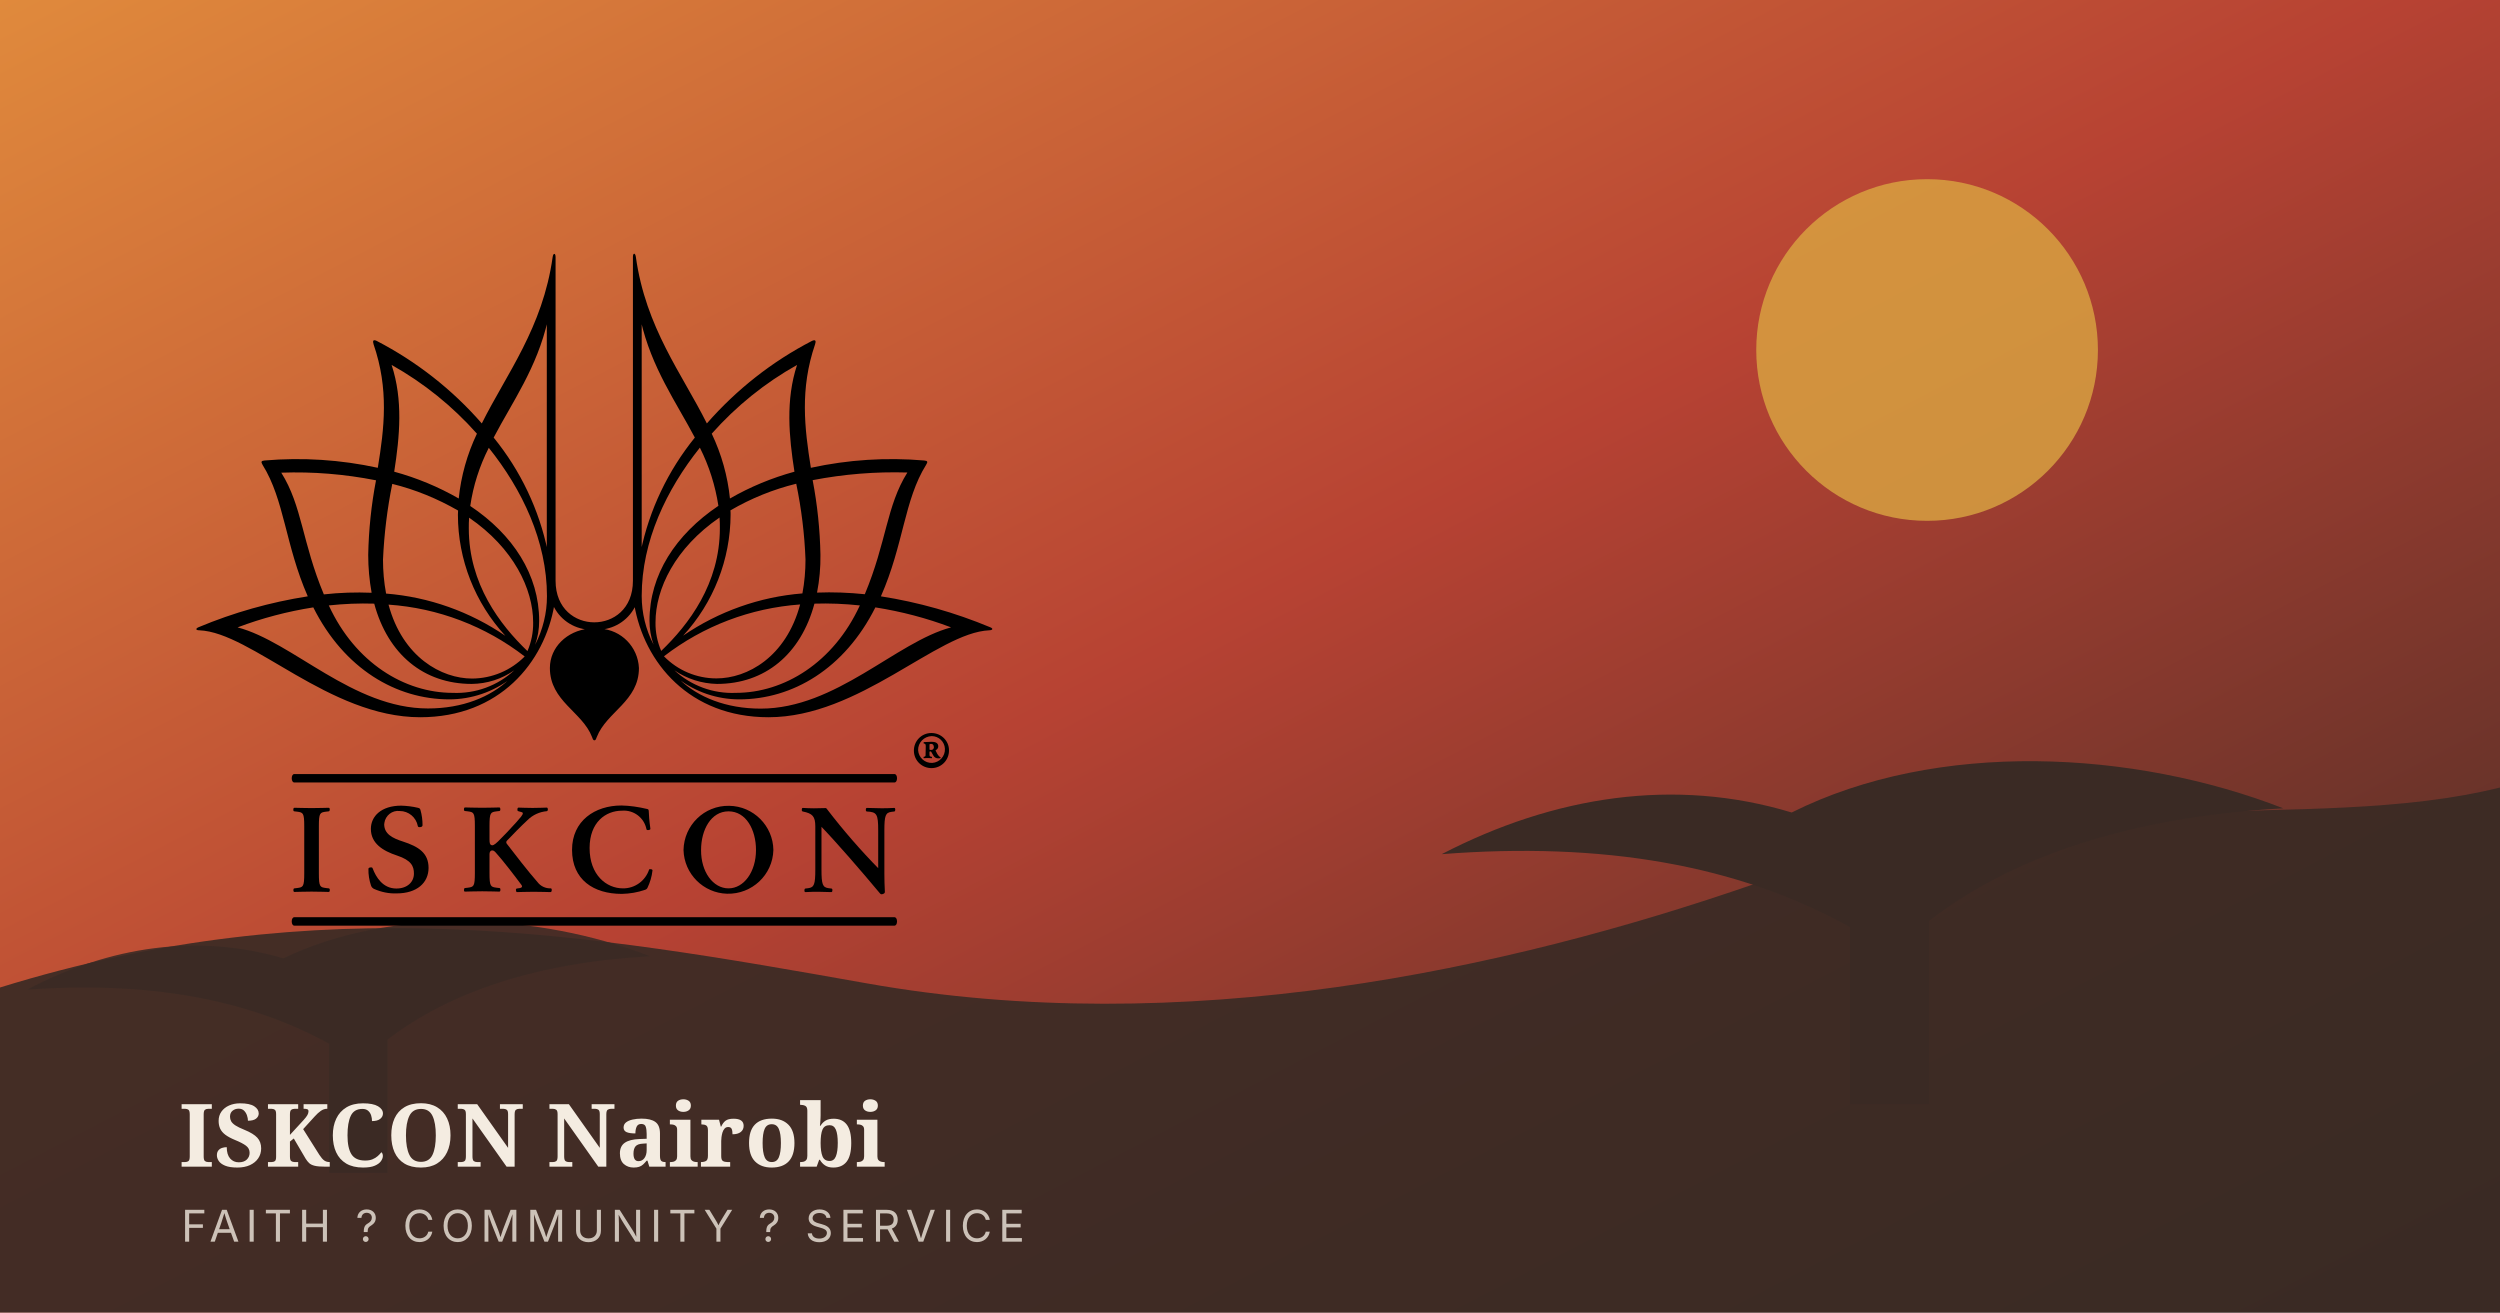
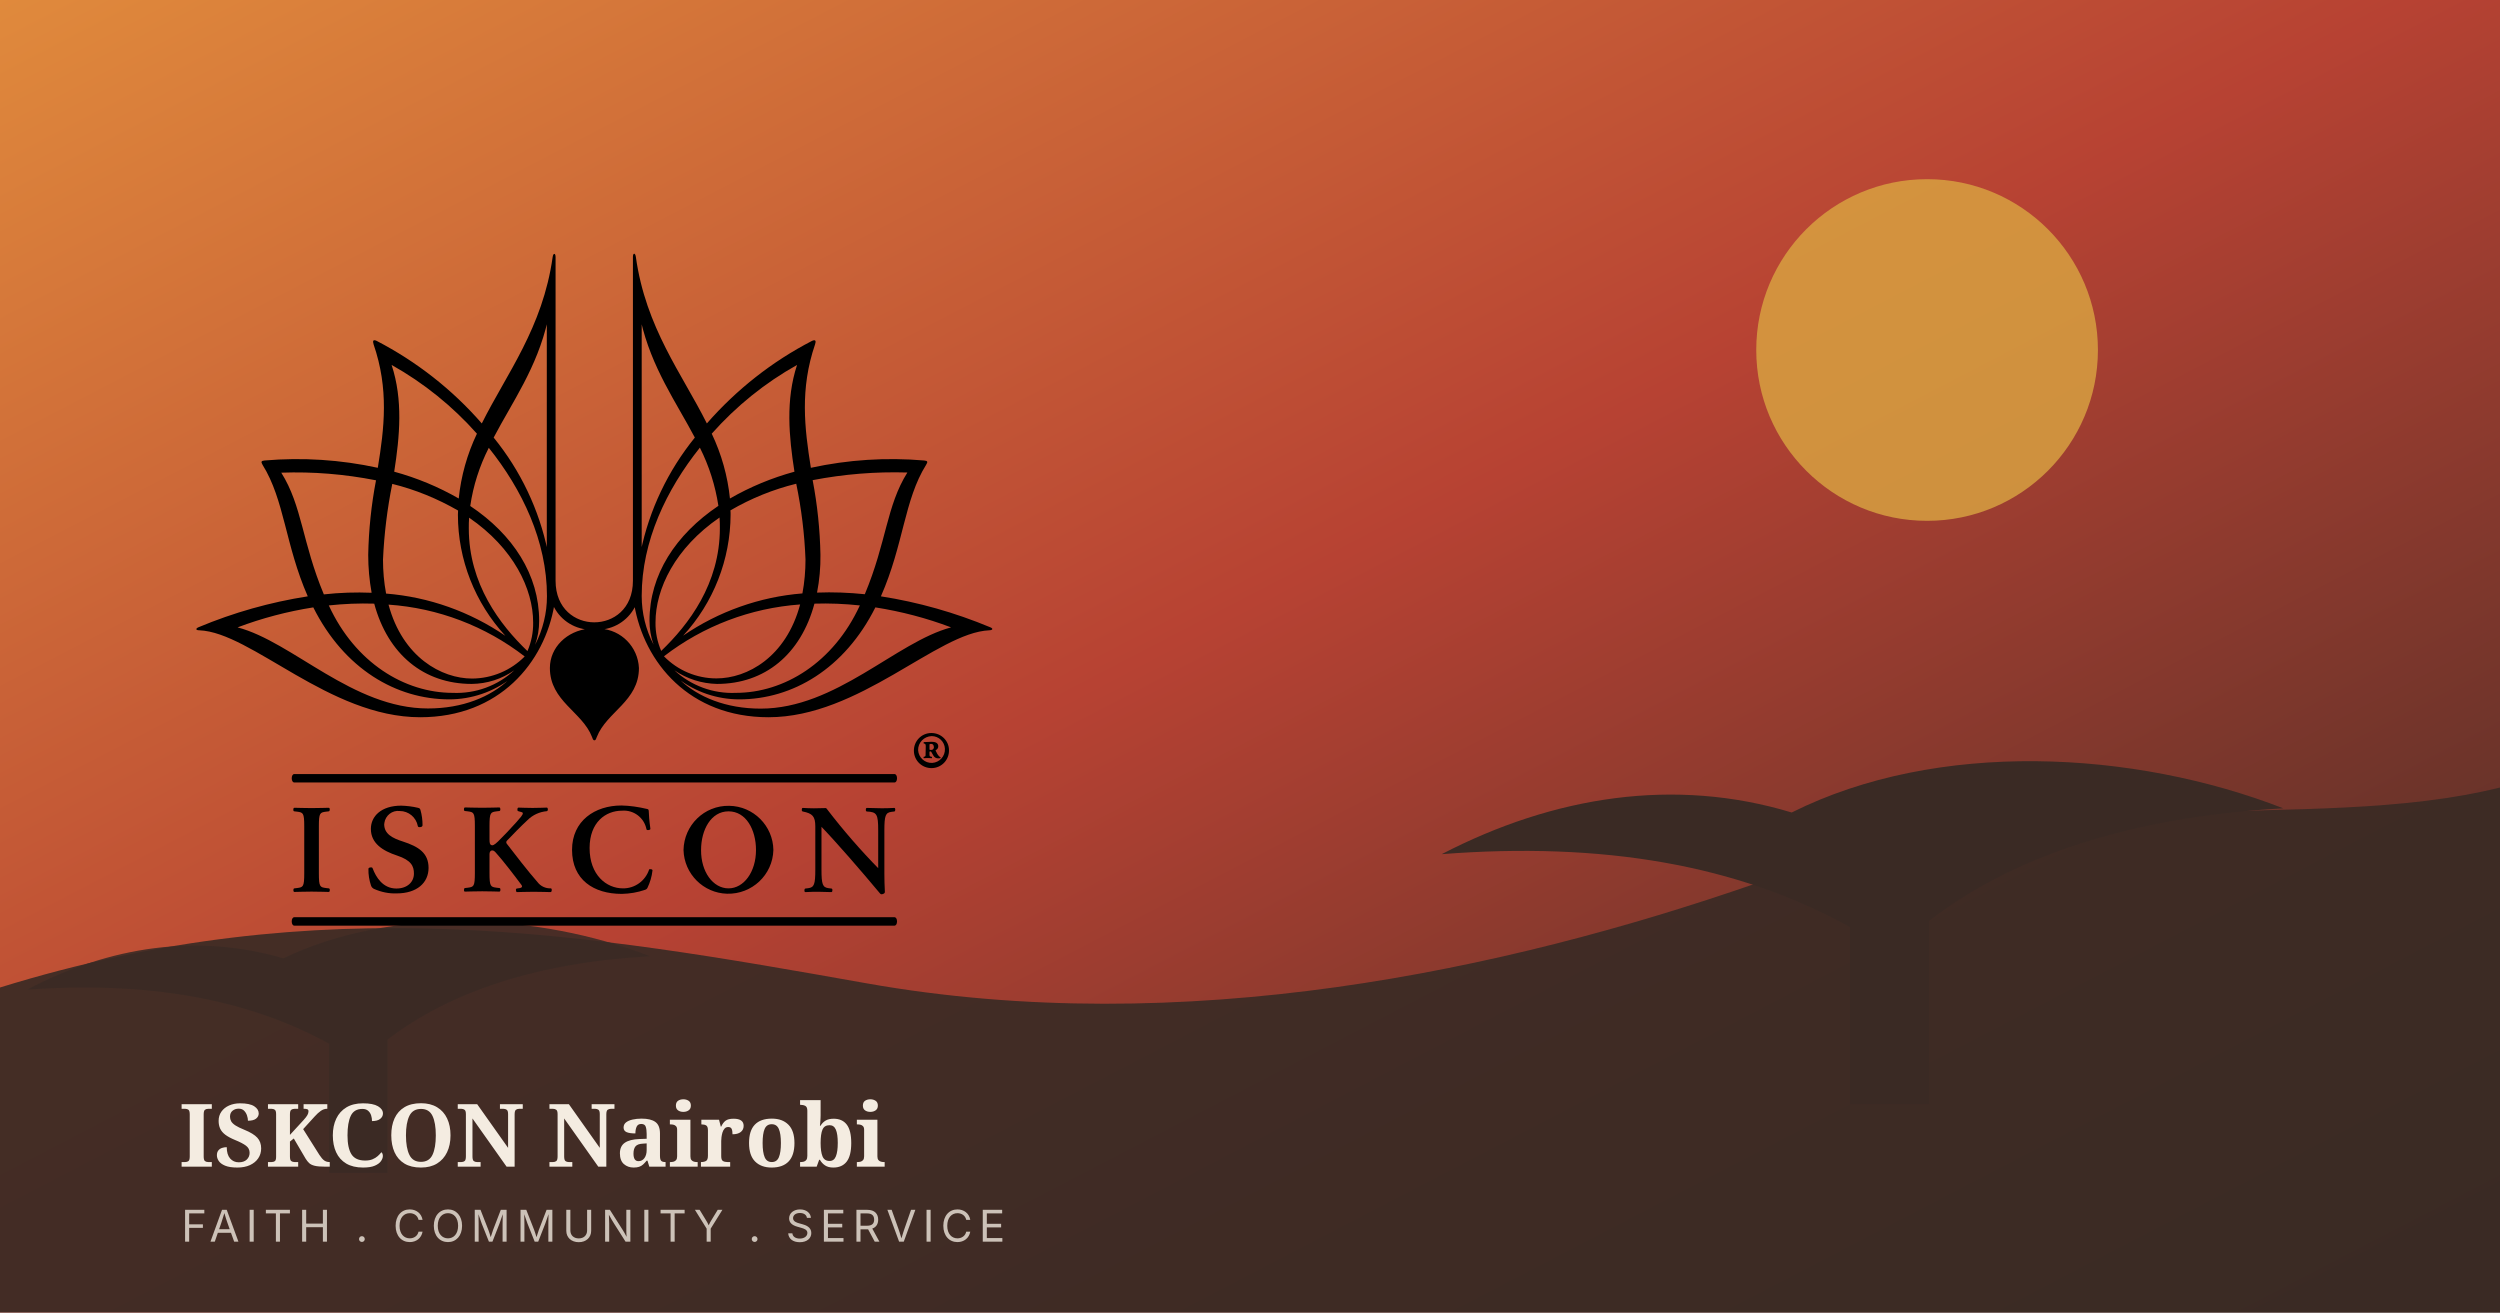
<svg xmlns="http://www.w3.org/2000/svg" width="1200" height="630" viewBox="0 0 1200 630">
  <defs>
    <linearGradient id="sky" x1="0" x2="1" y1="0" y2="1">
      <stop offset="0" stop-color="#E08A3C" />
      <stop offset="0.48" stop-color="#B74233" />
      <stop offset="1" stop-color="#3A2A24" />
    </linearGradient>
  </defs>
  <rect width="1200" height="630" fill="url(#sky)" />
  <circle cx="925" cy="168" r="82" fill="#D9A441" opacity=".82" />
  <path d="M0 474 C155 426 281 448 416 472 C568 499 722 466 843 424 C992 372 1107 401 1200 378 L1200 630 L0 630 Z" fill="#3A2A24" opacity=".92" />
  <path d="M860 390c70-35 164-30 236-2-73 4-130 23-170 54v88h-38v-85c-54-30-119-41-196-35 54-28 112-37 168-20z" fill="#3A2A24" />
  <path d="M136 460c52-25 122-22 176-1-54 3-96 17-126 40v64h-28v-62c-40-22-88-30-145-26 40-21 82-27 123-15z" fill="#3A2A24" opacity=".88" />
  <g transform="translate(84 96) scale(.78)" color="#F4ECE1">
    <g id="Group_311" transform="translate(-27.917 -57.723)">
      <g id="Group_306" transform="translate(27.917 57.723)">
        <g id="Group_304" transform="translate(0 0)">
          <path id="Path_599" class="st0" d="M450.7,167.7c-12.9,20.5-12.8,42.9-26.2,74.9c-9.8-1-19.6-1.4-29.4-1     c1.5-7.7,2.2-15.5,2.1-23.3c-0.3-15.4-1.9-30.8-4.8-45.9C411.6,168.7,431.1,167.1,450.7,167.7z M388,221.2c0,7-0.6,14-1.9,20.9     c-26.3,2.1-51.6,11.1-73.4,26c18.7-20.3,29.1-46.9,29.2-74.5c0-0.9,0-1.7-0.1-2.6c12.7-7.4,26.3-12.9,40.5-16.4     C385.5,190,387.4,205.6,388,221.2z M300.9,280.8c24.2-18.7,53.3-29.7,83.8-31.9c-8.7,32.5-32.6,45.5-51.5,45.5     C321,294.4,309.4,289.5,300.9,280.8z M335.3,202c0,34.2-19.2,59.3-36.1,75.5c-2.4-5.6-3.6-11.5-3.5-17.6     c0-20.6,12-45.7,39.4-64.5C335.3,197.6,335.3,199.8,335.3,202L335.3,202z M292,258.9c0,5,0.8,10,2.5,14.7     c-4.8-9.2-7.3-19.5-7.3-29.9c0-33.9,15.3-65.6,35.8-91.3c5.7,11.3,9.5,23.4,11.4,35.8C308.1,205.9,292,230.6,292,258.9L292,258.9     z M307.3,289.4c7.7,5.3,16.9,8.2,26.2,8.4c29.5,0,51.6-18.2,60-49.4c9.3-0.3,18.7,0.1,28,1.1c0,0.1-0.1,0.1-0.1,0.1     c-16.2,35.1-46.5,53.7-76.3,53.7C331.2,303.9,317.6,298.9,307.3,289.4z M382.8,101.5c-7.1,21.6-5,44-1.6,65.7     c-13.9,3.8-27.2,9.3-39.7,16.5c-1.4-13.8-5.2-27.3-11.2-39.9C345.3,126.9,363.1,112.5,382.8,101.5L382.8,101.5z M286.6,74.1     c6.7,29.3,21.7,50.1,33.3,72.1c-16.5,20.4-28,44.4-33.3,70.1h0.6V74.1L286.6,74.1z M309.4,294.4c10.9,8.4,24.2,12.9,37.9,12.9     c32.6,0,64.7-18.7,83.7-56.6c15.9,2.5,31.6,6.6,46.6,12.3C443.7,272,406.8,313,360.4,313c-21.3,0-38.5-7.1-49.8-17.8L309.4,294.4     z M282.6,248.8c6,36,34.1,69.5,82.6,69.5c56,0,103.7-52.1,135.9-53.5c2.4-0.1,2.4-1.2,0.5-1.9c-21.6-9-44.1-15.4-67.2-19     c14-31.7,14.3-59.3,27.8-80.9c1.2-1.9,1-2.5-1.2-2.7c-23.3-2-46.8-0.5-69.7,4.5c-3.9-24.5-6.8-48.5,2.6-76     c0.7-2.1,0.3-3.1-1.9-2.1c-24.6,12.7-46.5,30-64.7,50.8C312,106.9,289.7,78.7,283.6,35c-0.4-2.7-1.8-2.5-1.8,0v199.3     c0,17.5-12.2,25.6-23.8,25.6c-11.6,0-23.8-8.2-23.8-25.6V35.1c0-2.5-1.4-2.7-1.8,0c-6.1,43.6-28.4,71.9-43.6,102.4     c-18.2-20.9-40.2-38.1-64.7-50.8c-2.1-1-2.6-0.1-1.9,2.1c9.5,27.6,6.6,51.5,2.6,76c-22.9-5-46.4-6.5-69.7-4.5     c-2.1,0.2-2.3,0.8-1.2,2.7c13.5,21.6,13.9,49.2,27.8,80.9c-23.1,3.6-45.7,10-67.2,19c-1.9,0.8-1.9,1.9,0.5,1.9     c32.1,1.3,79.9,53.5,135.9,53.5c48.6,0,76.6-33.5,82.6-69.5l-1,0.2c3.9,8.8,12.3,14.7,21.9,15.4l0.1-0.6     c-13.2,1.4-23.8,11.4-23.8,24.2c0,20.4,20,27,25.9,42.4c0.4,1,0.6,2.1,1.5,2.1c0.9,0,1-1,1.5-2.1c6-15.4,25.9-22,25.9-42.4     c-0.6-13-10.9-23.5-23.8-24.2l0.1,0.6c9.6-0.7,18-6.6,21.9-15.4L282.6,248.8z M123.7,172.5c-2.9,15.1-4.5,30.5-4.8,45.9     c0,7.8,0.7,15.6,2.1,23.3c-9.8-0.4-19.6-0.1-29.4,1c-13.4-32-13.3-54.4-26.2-74.9C84.9,167.1,104.4,168.7,123.7,172.5     L123.7,172.5z M133.7,174.7c14.2,3.5,27.8,9.1,40.5,16.4c0,0.9-0.1,1.7-0.1,2.6c0,27.6,10.5,54.2,29.2,74.5     c-21.8-14.9-47.1-23.9-73.4-26c-1.3-6.9-1.9-13.9-1.9-20.9C128.7,205.6,130.6,190.1,133.7,174.7L133.7,174.7z M182.9,294.5     c-18.9,0-42.8-13.1-51.5-45.5c30.5,2.1,59.6,13.2,83.8,31.9C206.7,289.5,195.1,294.4,182.9,294.5z M181,195.5     c27.4,18.8,39.4,43.9,39.4,64.5c0.1,6-1.1,12-3.5,17.6c-16.9-16.2-36.1-41.3-36.1-75.5C180.8,199.8,180.8,197.6,181,195.5     L181,195.5z M181.7,188.3c1.8-12.5,5.7-24.6,11.4-35.8c20.5,25.6,35.8,57.4,35.8,91.3c0,10.4-2.5,20.6-7.3,29.9     c1.7-4.7,2.5-9.7,2.5-14.7C224.1,230.6,208,205.9,181.7,188.3L181.7,188.3z M171,303.3c-29.8,0-60.1-18.6-76.3-53.7     c0-0.1-0.1-0.1-0.1-0.1c9.3-1,18.6-1.4,28-1.1c8.4,31.2,30.5,49.4,60,49.4c9.4-0.1,18.5-3,26.2-8.4     C198.6,298.9,184.9,303.9,171,303.3L171,303.3z M185.8,143.8c-6,12.6-9.8,26.1-11.2,39.9c-12.5-7.2-25.8-12.7-39.7-16.5     c3.4-21.8,5.5-44.1-1.6-65.7C153.1,112.6,170.8,126.9,185.8,143.8L185.8,143.8z M228.8,74.1v142.2h0.6     c-5.3-25.7-16.7-49.7-33.3-70.1c11.6-22.1,26.6-42.8,33.3-72.1L228.8,74.1z M205.5,295.1c-11.3,10.7-28.5,17.8-49.8,17.8     c-46.4,0-83.3-41-117.2-49.9c15.1-5.7,30.7-9.8,46.6-12.3c19,37.9,51.1,56.6,83.7,56.6c13.7,0,27.1-4.6,37.9-12.9L205.5,295.1z" />
          <g id="Group_303" transform="translate(15.628 85.455)">
            <g id="Group_302" transform="translate(0.307 5.154)">
              <path id="Path_600" class="st0" d="M135,295.3c-0.9,0.1-1.3,0-1.5-0.6c-1-5.4-5.7-9.3-11.1-9.3c-4.7-0.6-8.9,2.8-9.5,7.4       c0,0.2,0,0.5-0.1,0.7c0,6,5,8.6,11.6,10.7c9.5,3.1,15.7,7,15.7,16.2s-7.2,15.7-19.6,15.7c-4.7,0.2-9.5-0.8-13.8-2.7       c-1-0.4-1.7-1.2-2-2.1c-1.1-3.3-1.7-6.8-1.6-10.3c0-0.6,0.6-0.8,1.3-0.9c0.7-0.1,1.2,0.1,1.3,0.6c2,5.3,6.2,12.4,14.6,12.4       c6.6,0,10.8-3.9,10.8-9.2c0-4.5-1.6-8.2-10.4-11.1c-8.8-2.9-16.1-7.5-16.1-16.4c0-7.7,6.3-14.3,18.7-14.3       c3.4,0.1,6.8,0.5,10.2,1.3c1.2,0.3,1.3,0.5,1.6,1.3c0.9,3.1,1.3,6.3,1.3,9.5C136.3,294.9,135.9,295.2,135,295.3z" />
              <path id="Path_601" class="st0" d="M276.9,321.2c0.7,0.1,1.1,0.4,1,0.8c-0.4,3.7-1.5,7.4-3.1,10.7c-0.3,0.6-0.8,1-1.5,1.2       c-4.6,1.6-9.4,2.4-14.3,2.5c-17.3,0-30.6-8.7-30.6-27.1c0-17.9,14.1-27.3,30.4-27.3c5.3,0.1,10.5,0.9,15.6,2.1       c1,0.2,1.1,0.4,1.2,1.3c0.1,2.2,0.3,6.1,1,10.8c0.1,0.5-0.2,0.7-1,0.9c-0.9,0.1-1.3,0-1.4-0.5c-1.4-7.1-7.9-12-15.1-11.4       c-9.9,0-19.9,7-19.9,23c0,16.6,10.4,24.8,20.5,24.8c7.3,0.1,13.8-4.6,16.1-11.5C275.8,321.2,276.2,321.1,276.9,321.2z" />
              <path id="Path_602" class="st0" d="M297,309.4c0.3-15.3,12.8-27.5,28.1-27.2c14.9,0.2,27,12.3,27.2,27.2       c-0.4,15.3-13.2,27.3-28.5,26.9C309.2,335.9,297.4,324.1,297,309.4z M324.7,333c9.4,0,16.9-10.1,16.9-23.6       c0-12.5-6.1-23.8-16.9-23.8c-10.8,0-16.9,11.4-16.9,23.8C307.7,322.9,315.2,333,324.7,333L324.7,333z" />
              <path id="Path_603" class="st0" d="M63.6,309.3v14.5c0,8.3-0.7,8.5-4.4,9l-1.7,0.2c-0.5,0.1-0.6,0.6-0.6,1.2       c0.1,0.6,0.2,1.1,0.7,1c0,0,6.8-0.2,10.5-0.2s10.5,0.2,10.5,0.2c0.5,0,0.7-0.4,0.7-1c0.1-0.6-0.1-1.2-0.6-1.2l-1.7-0.2       c-3.7-0.5-4.4-0.7-4.4-9v-29c0-8.3,0.7-8.5,4.4-9l1.7-0.2c0.5-0.1,0.6-0.6,0.6-1.2s-0.2-1-0.7-1c0,0-6.8,0.2-10.5,0.2       s-10.5-0.2-10.5-0.2c-0.5,0-0.7,0.4-0.7,1c-0.1,0.6,0.1,1.2,0.6,1.2l1.7,0.2c3.7,0.5,4.4,0.7,4.4,9V309.3z" />
              <path id="Path_604" class="st0" d="M197.2,330.8c0.9,1.2,0.2,1.8-0.8,2l-2,0.3c-0.5,0.1-0.6,0.5-0.5,1.2c0.1,0.7,0.3,1.1,0.7,1       c0,0,6.6-0.2,10.2-0.2c3.7,0,10.3,0.2,10.3,0.2c0.5,0,0.7-0.3,0.8-1.1c0.1-0.8-0.2-1.2-0.6-1.2c-3.2,0.1-6.2-1.3-8.1-3.8       c-5-5.6-14.9-18.3-18.9-23.6c-0.5-0.5-0.5-1.4,0-1.9c0,0,0.1-0.1,0.1-0.1c2.2-2.4,9.4-9.7,12.6-12.6c3.2-3.2,7.4-5.1,11.9-5.5       c0.4-0.1,0.7-0.6,0.6-1.3c-0.1-0.6-0.3-1-0.8-0.9c0,0-5.6,0.2-8.6,0.2s-8.6-0.2-8.6-0.2c-0.5,0-0.7,0.5-0.7,1       c-0.1,0.7,0.1,1.1,0.5,1.2l2.1,0.6c0.4,0.1,0.7,0.3,0.7,0.7c0.1,0.9-1.6,2.8-3.8,5.3c-3.1,3.5-8.5,9.2-11.4,12       c-2.4,2.3-3.4,2.7-4.3,2.2c-0.7-0.3-1-1.1-1-3.5v-8.2c0-8.3,0.7-8.5,4.4-9l1.7-0.2c0.5-0.1,0.6-0.6,0.6-1.2       c-0.1-0.6-0.2-1-0.7-1c0,0-6.8,0.2-10.5,0.2s-10.5-0.2-10.5-0.2c-0.5,0-0.7,0.4-0.7,1c-0.1,0.6,0.1,1.2,0.6,1.2l1.7,0.2       c3.7,0.5,4.4,0.7,4.4,9v29c0,8.3-0.7,8.5-4.4,9l-1.7,0.2c-0.5,0.1-0.6,0.6-0.6,1.2s0.2,1.1,0.7,1c0,0,6.8-0.2,10.5-0.2       s10.5,0.2,10.5,0.2c0.5,0,0.7-0.4,0.7-1c0.1-0.6-0.1-1.2-0.6-1.2l-1.7-0.2c-3.7-0.5-4.4-0.7-4.4-9v-11.6c0-1.3,0.5-2.1,1.3-2.3       c0.9-0.2,1.6,0.2,2.5,1.2C185.7,315.6,193.8,326.2,197.2,330.8z" />
              <path id="Path_605" class="st0" d="M381.1,294.3c9.9,10.2,25.2,27.9,36.8,41.8c0.5,0.6,1,0.7,2,0.3c0.9-0.4,1-0.7,1-1.4       c-0.2-3.9-0.3-7.6-0.3-11.1v-26.5c0-9.2,0.7-11,4.4-11.5l1.7-0.2c0.5-0.1,0.6-0.6,0.6-1.2s-0.2-1.1-0.7-1       c-3,0.2-5.9,0.2-7.9,0.2c-2.1,0-5.8-0.1-8.8-0.2c-0.5,0-0.7,0.4-0.7,1c-0.1,0.6,0.2,1.2,0.6,1.2c6.2,0.3,7,1.6,7,11.7v24.4       l0.6-0.6c-11.4-11.6-22-23.8-31.9-36.7c-0.5-0.7-0.6-1-1.5-0.9c-4.5,0.2-9,0.2-13.5-0.1c-0.5-0.1-0.7,0.4-0.7,1       c-0.1,0.6,0.1,1.1,0.6,1.2c6,1.2,7.7,3,7.7,9.2v26.5c0,9.2-0.7,11-4.4,11.5l-1.7,0.2c-0.5,0.1-0.6,0.6-0.6,1.2s0.2,1.1,0.7,1       c3-0.2,5.9-0.2,7.9-0.2c2.1,0,4.9,0.1,7.9,0.2c0.5,0,0.7-0.4,0.7-1c0.1-0.6-0.1-1.2-0.6-1.2l-1.7-0.2       c-3.7-0.5-4.4-2.3-4.4-11.5v-27.5L381.1,294.3z" />
            </g>
            <path id="Path_606" class="st0" d="M427.1,273c0.9,0,1.6-1,1.6-2.6s-0.7-2.6-1.6-2.6H57.8c-0.9,0-1.6,1-1.6,2.6s0.7,2.6,1.6,2.6      H427.1z" />
            <path id="Path_607" class="st0" d="M427.1,361.1c0.9,0,1.6-1,1.6-2.6s-0.7-2.6-1.6-2.6H57.8c-0.9,0-1.6,1-1.6,2.6      s0.7,2.6,1.6,2.6H427.1z" />
          </g>
        </g>
        <g id="Group_305" transform="translate(117.801 78.707)">
          <path id="Path_608" class="st0" d="M358.5,259.9c0.1,6-4.6,10.9-10.6,11c-6,0.1-10.9-4.6-11-10.6c-0.1-6,4.6-10.9,10.6-11     c0.1,0,0.2,0,0.2,0C353.6,249.3,358.5,254,358.5,259.9z M339.5,259.9c0.3,4.5,4.1,8,8.7,7.8c4.5-0.3,8-4.1,7.8-8.7     c-0.2-4.4-3.8-7.8-8.2-7.8C343.1,251.4,339.4,255.2,339.5,259.9z M344.2,257.5c0-1.1-0.2-1.6-0.9-1.7h-0.3     c-0.2-0.3-0.2-0.8,0.1-0.9c1.7-0.1,3.2-0.2,4.6-0.2c1.9,0,4.2,0.4,4.2,2.8c0,1-0.6,1.9-1.5,2.3c-0.2,0.1-0.2,0.2,0,0.6     c0.5,1.2,1.2,2.4,2.1,3.3c0.3,0.2,0.5,0.4,0.7,0.5c0.2,0,0.2,0.5,0,0.6c-0.4,0-0.8,0.1-1.2,0.1c-1.3,0.1-2.5-0.6-3.1-1.7     l-1.2-2.1c-0.1-0.3-0.4-0.5-0.7-0.5c-0.4,0-0.5,0.2-0.5,0.4v1.2c0,1.2,0,1.6,1.2,1.7l0.2,0.1c0.2,0.1,0.2,0.7,0,0.8     c-0.8,0-1.5-0.1-2.5-0.1c-0.9,0-1.7,0.1-2.4,0.1c-0.2-0.1-0.2-0.7-0.1-0.8l0.3-0.1c0.9-0.2,0.9-0.4,0.9-1.7L344.2,257.5     L344.2,257.5z M346.5,259.1c0,0.6,0.1,0.6,1,0.6c0.9,0.1,1.6-0.6,1.7-1.4c0-0.1,0-0.2,0-0.2c0-1.3-0.6-2.1-1.6-2.1     c-1,0-1.1,0.2-1.1,0.6L346.5,259.1z" />
        </g>
      </g>
    </g>
  </g>
  <text x="86" y="560" fill="#F4ECE1" font-family="Georgia, serif" font-size="42" font-weight="700">ISKCON Nairobi</text>
-   <text x="87" y="596" fill="#F4ECE1" opacity=".78" font-family="Inter, Arial, sans-serif" font-size="21" letter-spacing="3">FAITH ? COMMUNITY ? SERVICE</text>
+   <text x="87" y="596" fill="#F4ECE1" opacity=".78" font-family="Inter, Arial, sans-serif" font-size="21" letter-spacing="3">FAITH . COMMUNITY . SERVICE</text>
</svg>
